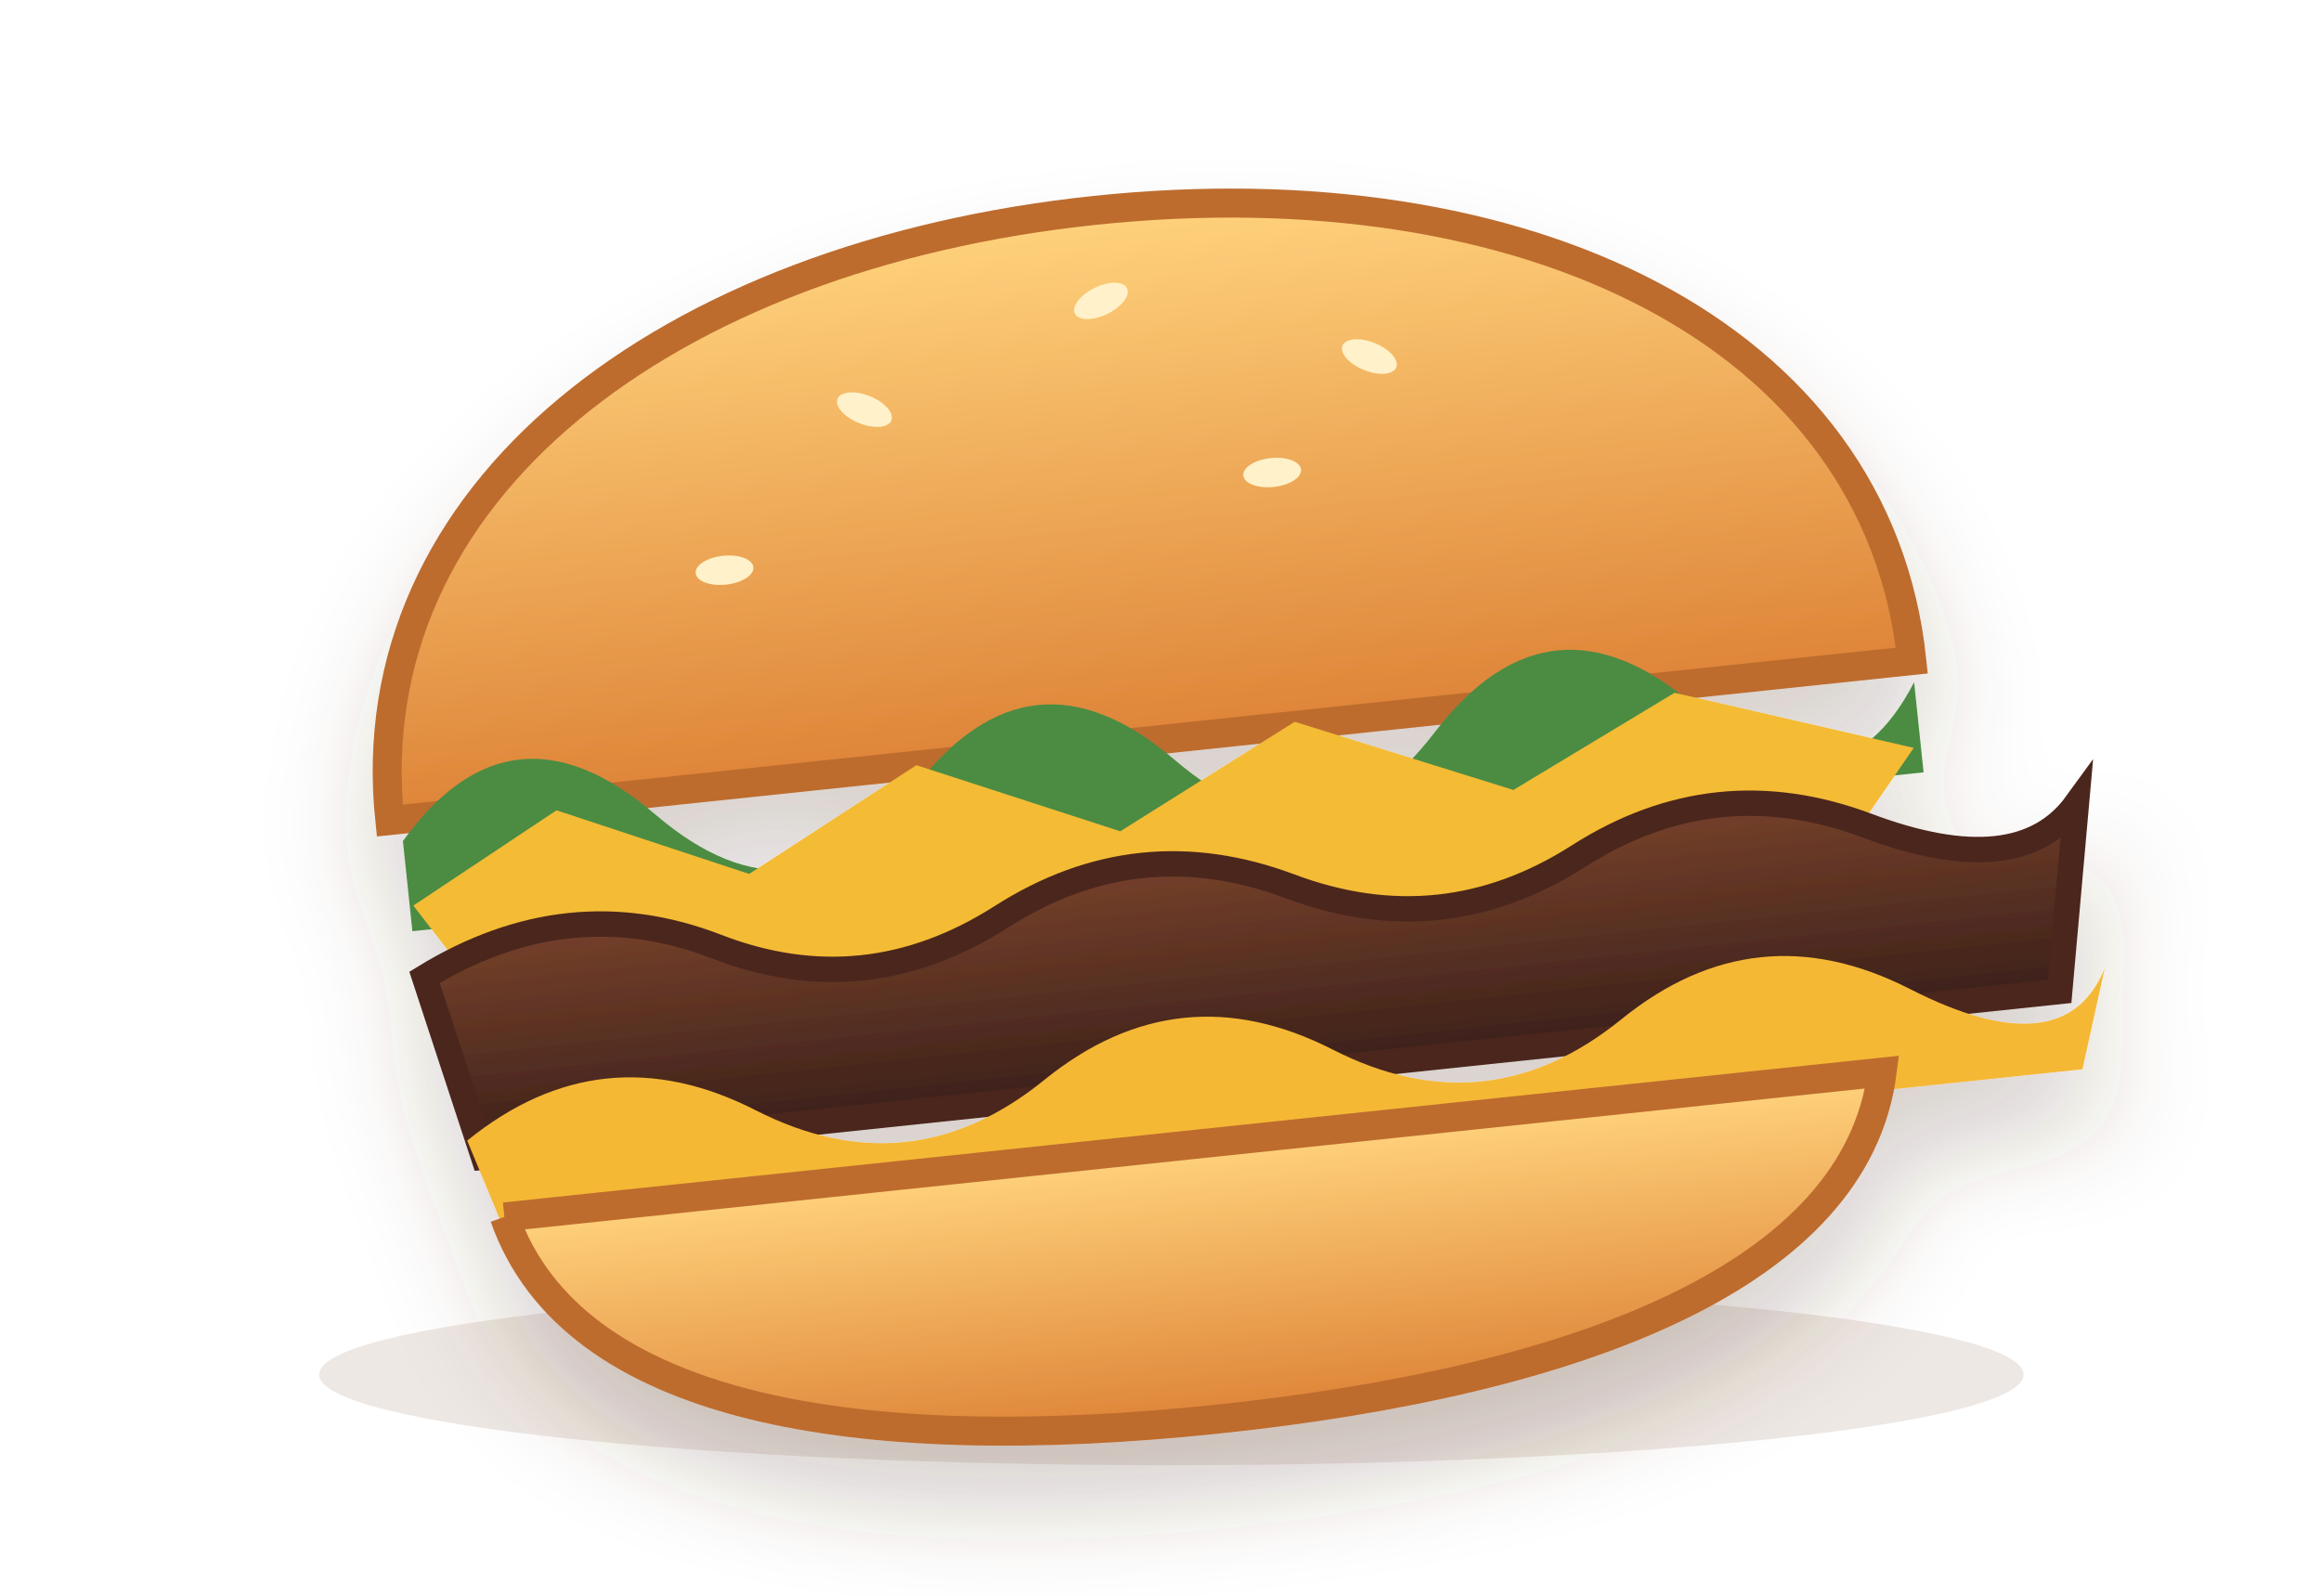
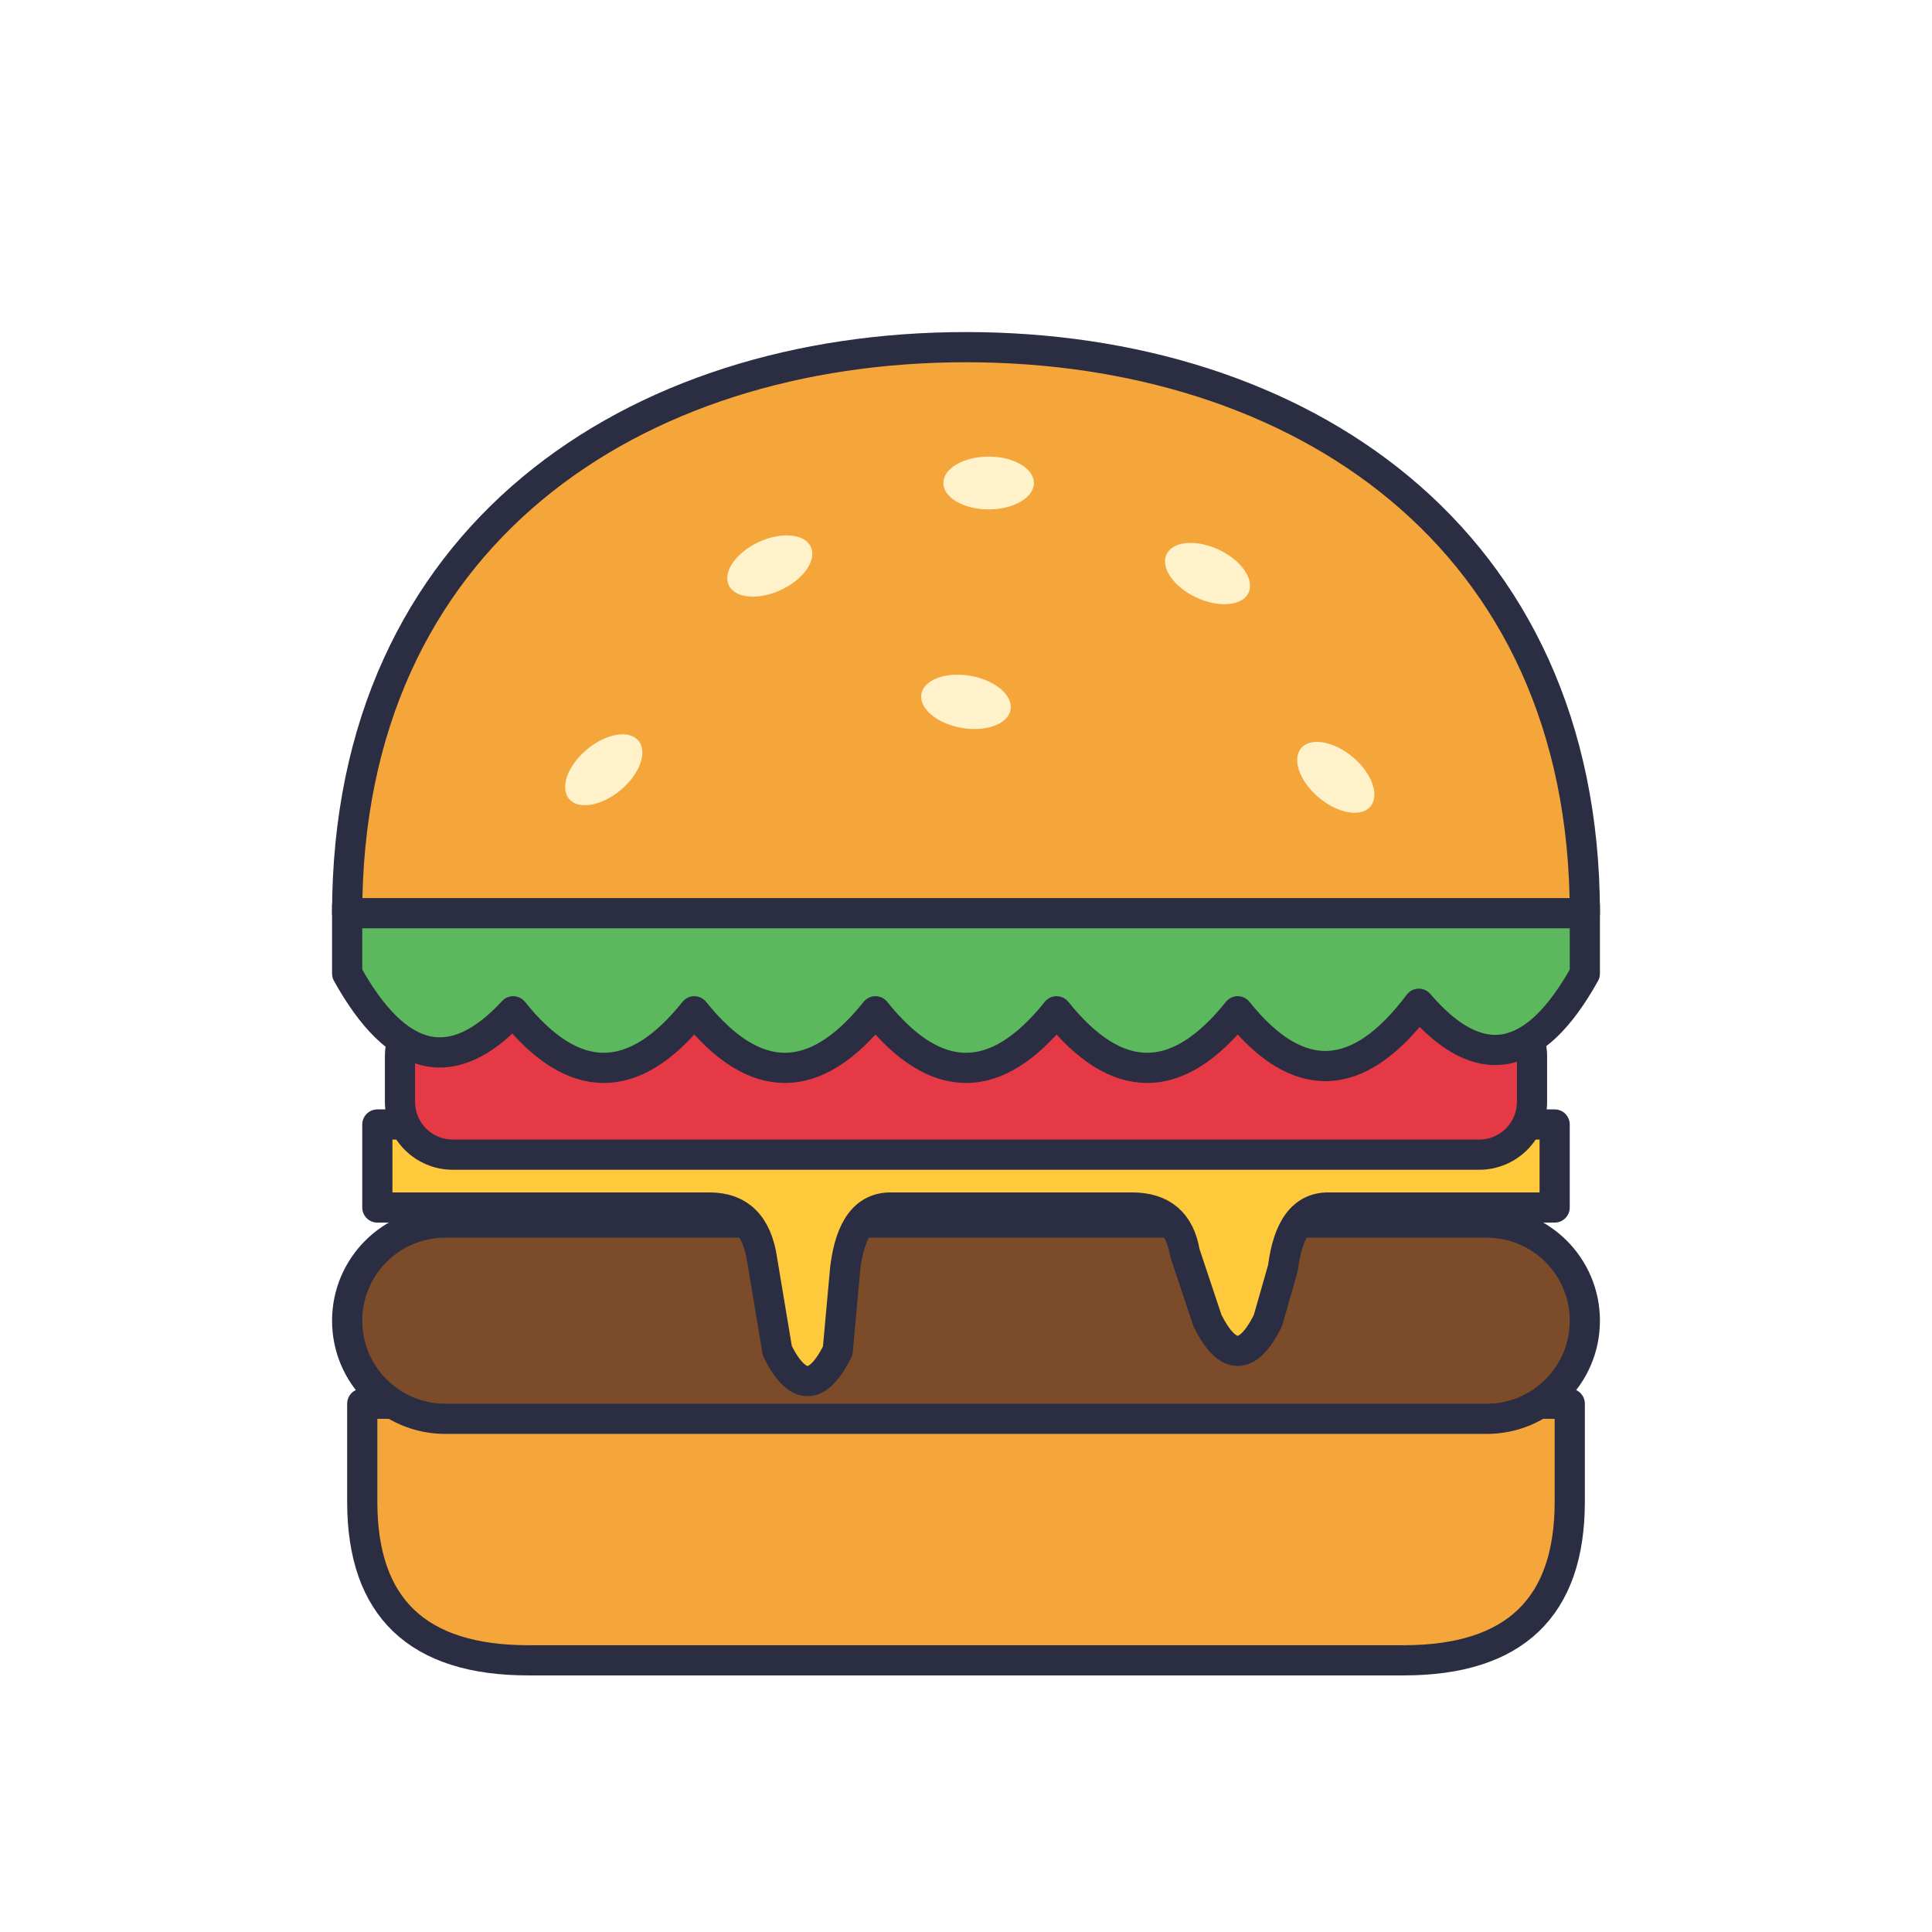
- <svg xmlns="http://www.w3.org/2000/svg" viewBox="0 0 640 440">
-   <defs>
-     <linearGradient id="bun" x2="0" y2="1">
-       <stop stop-color="#ffd27c" />
-       <stop offset="1" stop-color="#de8438" />
-     </linearGradient>
-     <linearGradient id="meat" x2="0" y2="1">
-       <stop stop-color="#75402a" />
-       <stop offset="1" stop-color="#3d211b" />
-     </linearGradient>
-     <filter id="s">
-       <feDropShadow dx="0" dy="18" stdDeviation="14" flood-color="#54321e" flood-opacity=".22" />
-     </filter>
-   </defs>
-   <ellipse cx="323" cy="379" rx="235" ry="25" fill="#713b1c" opacity=".12" />
-   <g filter="url(#s)" transform="rotate(-6 320 220)">
-     <path d="M108 204c0-91 92-147 211-147s211 56 211 147z" fill="url(#bun)" stroke="#bd6c2e" stroke-width="8" />
-     <g fill="#fff1c9">
-       <ellipse cx="250" cy="105" rx="8" ry="4" transform="rotate(28 250 105)" />
-       <ellipse cx="318" cy="82" rx="8" ry="4" transform="rotate(-20 318 82)" />
-       <ellipse cx="390" cy="105" rx="8" ry="4" transform="rotate(28 390 105)" />
-       <ellipse cx="207" cy="145" rx="8" ry="4" />
-       <ellipse cx="360" cy="134" rx="8" ry="4" />
-     </g>
-     <path d="M111 210q34-38 70 0t72 0t72 0t72 0t72 0t61 0v25H111z" fill="#4c8c43" />
-     <path d="M112 228l42-22 51 23 49-25 54 24 51-25 58 25 47-22 64 22-29 34H133z" fill="#f4bb35" />
-     <path d="M113 248q42-20 81 0t79 0t80 0t80 0t80 0t58 0l-10 51H124z" fill="url(#meat)" stroke="#4b271e" stroke-width="7" />
-     <path d="M120 294q40-26 80 0t80 0t80 0t80 0t80 0t54 0l-9 27H128z" fill="#f5b834" />
-     <path d="M128 316h382c-13 55-92 76-192 76s-177-21-190-76" fill="url(#bun)" stroke="#bd6c2e" stroke-width="8" />
+ <svg xmlns="http://www.w3.org/2000/svg" width="512" height="512" viewBox="0 0 512 512">
+   <g stroke="#2B2D42" stroke-width="8" stroke-linejoin="round" stroke-linecap="round">
+     <path d="M96 372 H416 V398 Q416 440 372 440 H140 Q96 440 96 398 Z" fill="#F4A63A" />
+     <rect x="92" y="324" width="328" height="52" rx="26" fill="#7B4B2A" />
+     <path d="M100 298 H412 V320 H352 Q342 320 340 336 L336 350 Q328 366 320 350 L314 332 Q312 320 300 320 H236 Q226 320 224 336 L222 358 Q214 374 206 358 L202 334 Q200 320 188 320 H100 Z" fill="#FFC93C" />
+     <rect x="106" y="266" width="300" height="40" rx="14" fill="#E63946" />
+     <path d="M92 240 H420 V258 Q400 294 376 266 Q352 298 328 268 Q304 298 280 268 Q256 298 232 268 Q208 298 184 268 Q160 298 136 268 Q112 294 92 258 Z" fill="#5CB85C" />
+     <path d="M92 242 C92 142 168 92 256 92 C344 92 420 142 420 242 Z" fill="#F4A63A" />
+   </g>
+   <g fill="#FFF1C9">
+     <ellipse cx="204" cy="150" rx="12" ry="7" transform="rotate(-25 204 150)" />
+     <ellipse cx="262" cy="128" rx="12" ry="7" />
+     <ellipse cx="320" cy="152" rx="12" ry="7" transform="rotate(25 320 152)" />
+     <ellipse cx="160" cy="204" rx="12" ry="7" transform="rotate(-40 160 204)" />
+     <ellipse cx="256" cy="186" rx="12" ry="7" transform="rotate(10 256 186)" />
+     <ellipse cx="354" cy="206" rx="12" ry="7" transform="rotate(40 354 206)" />
  </g>
</svg>
